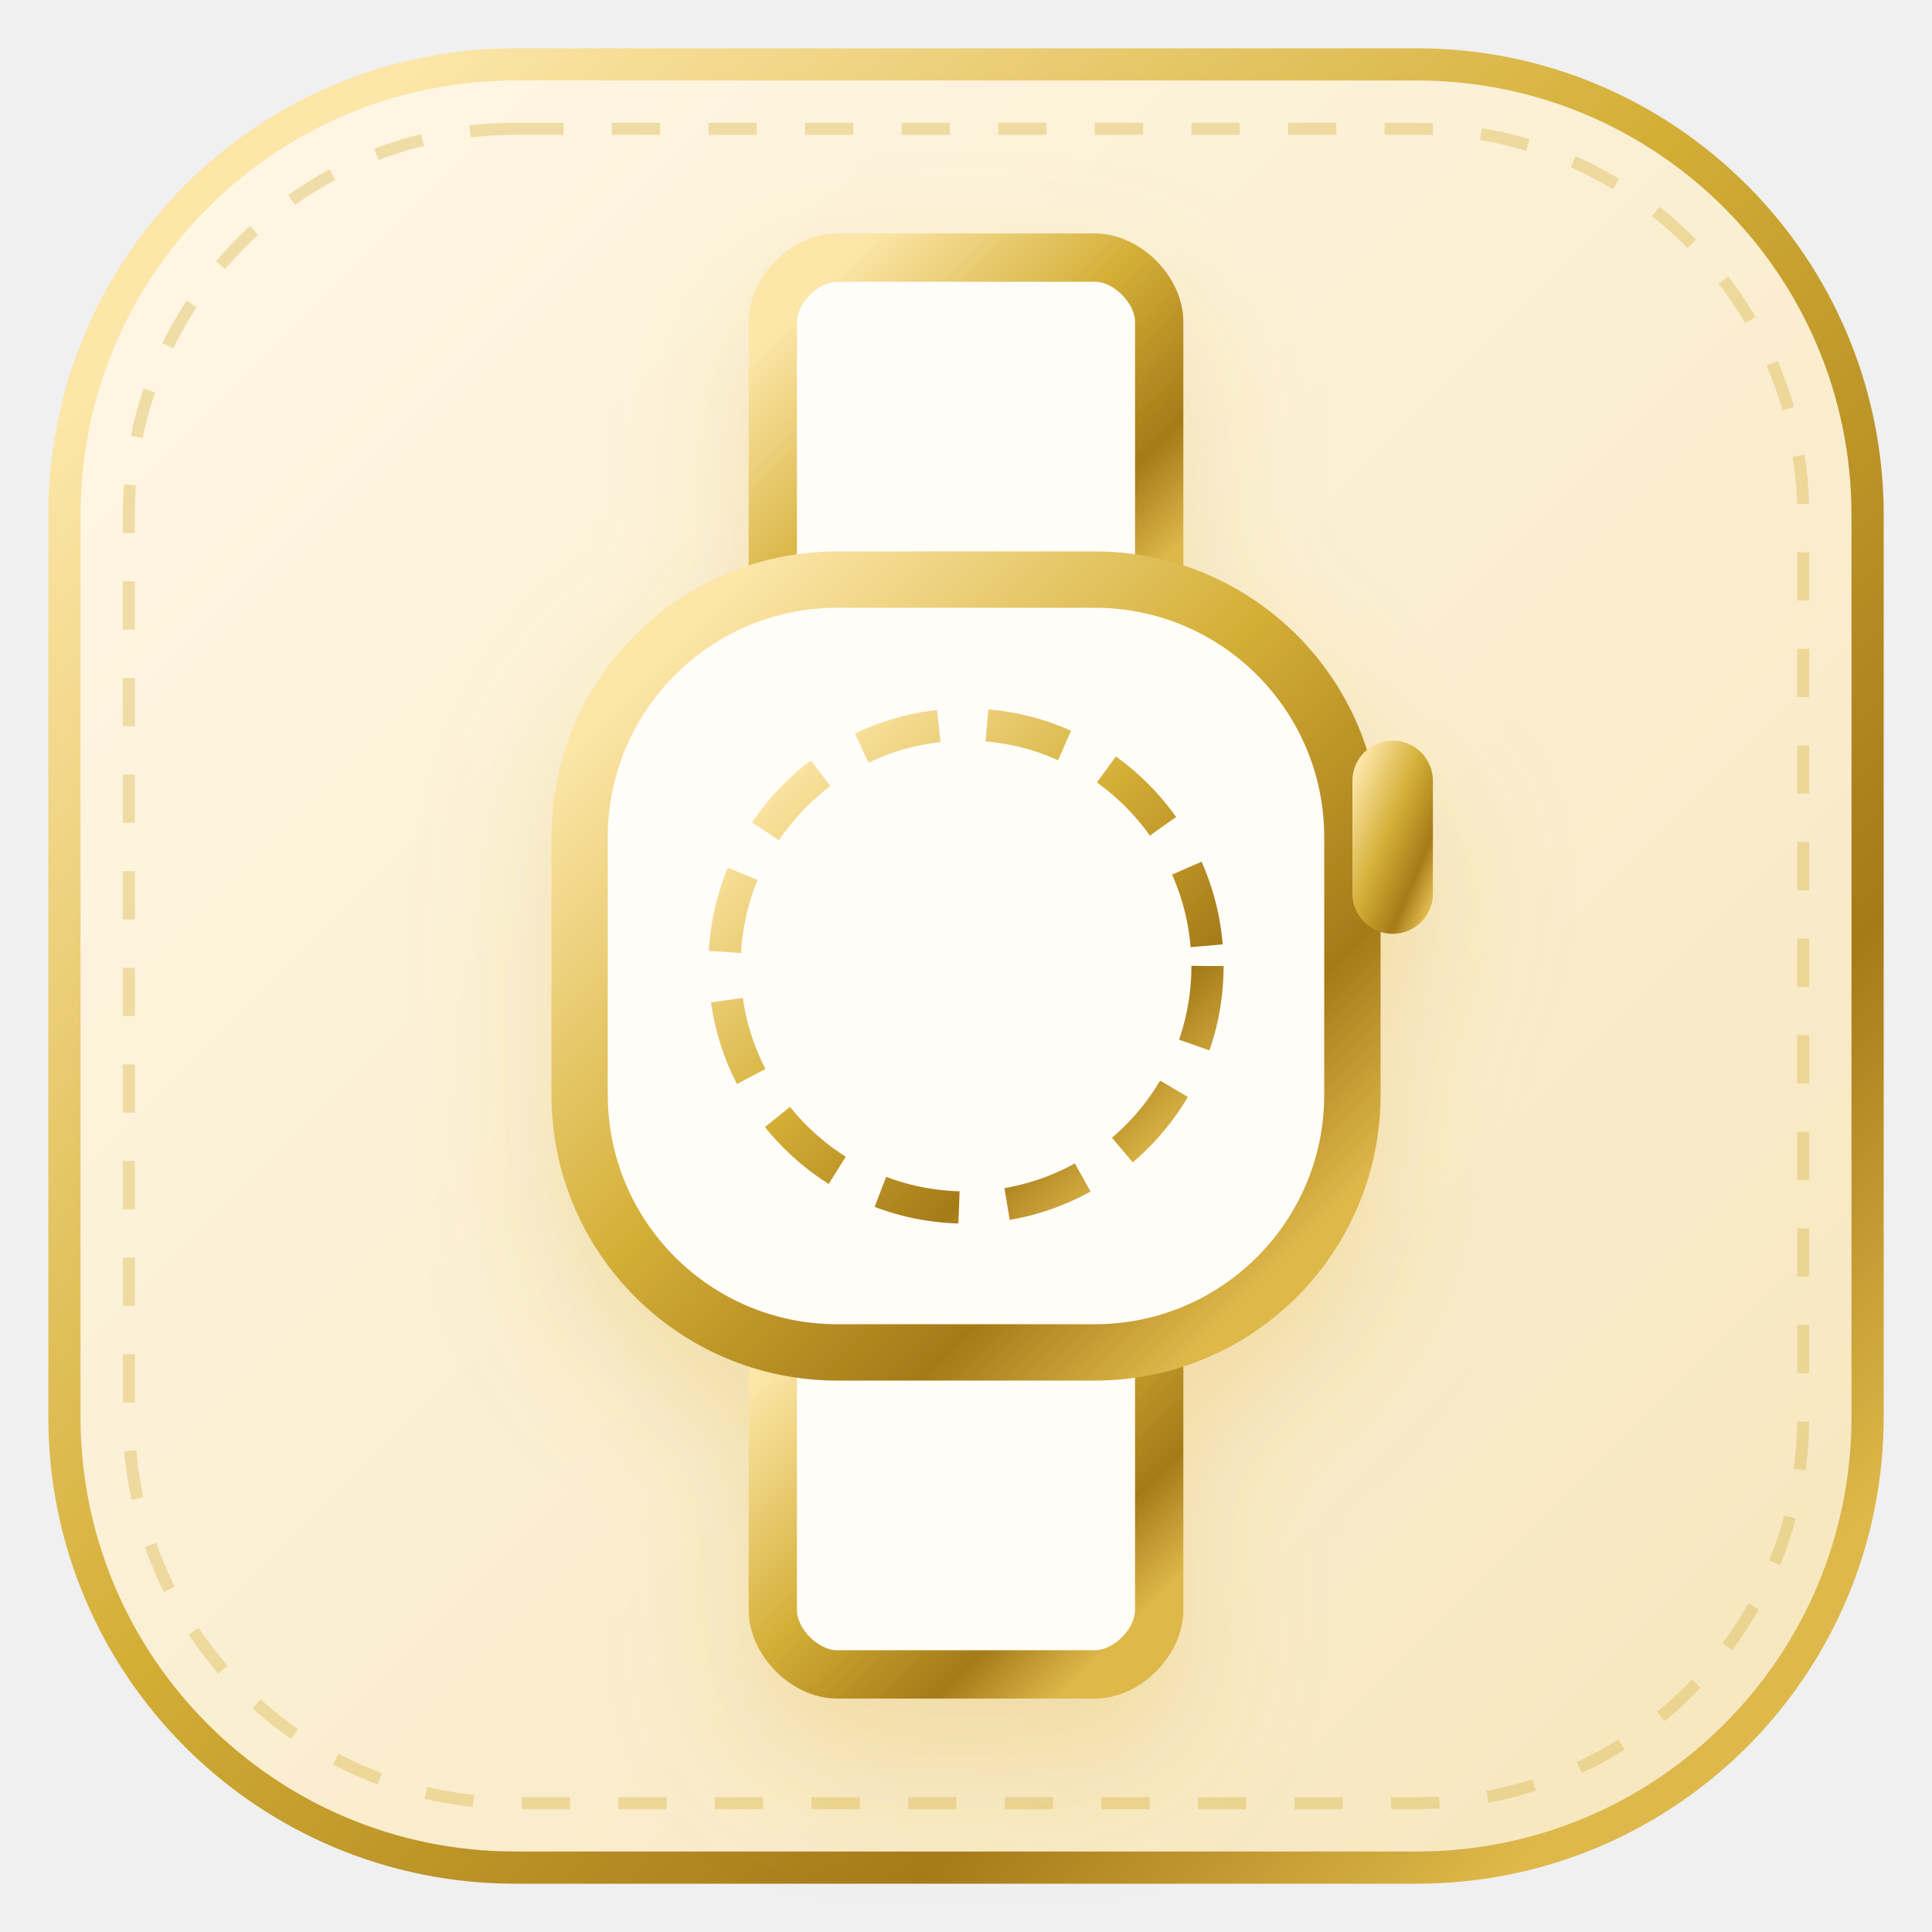
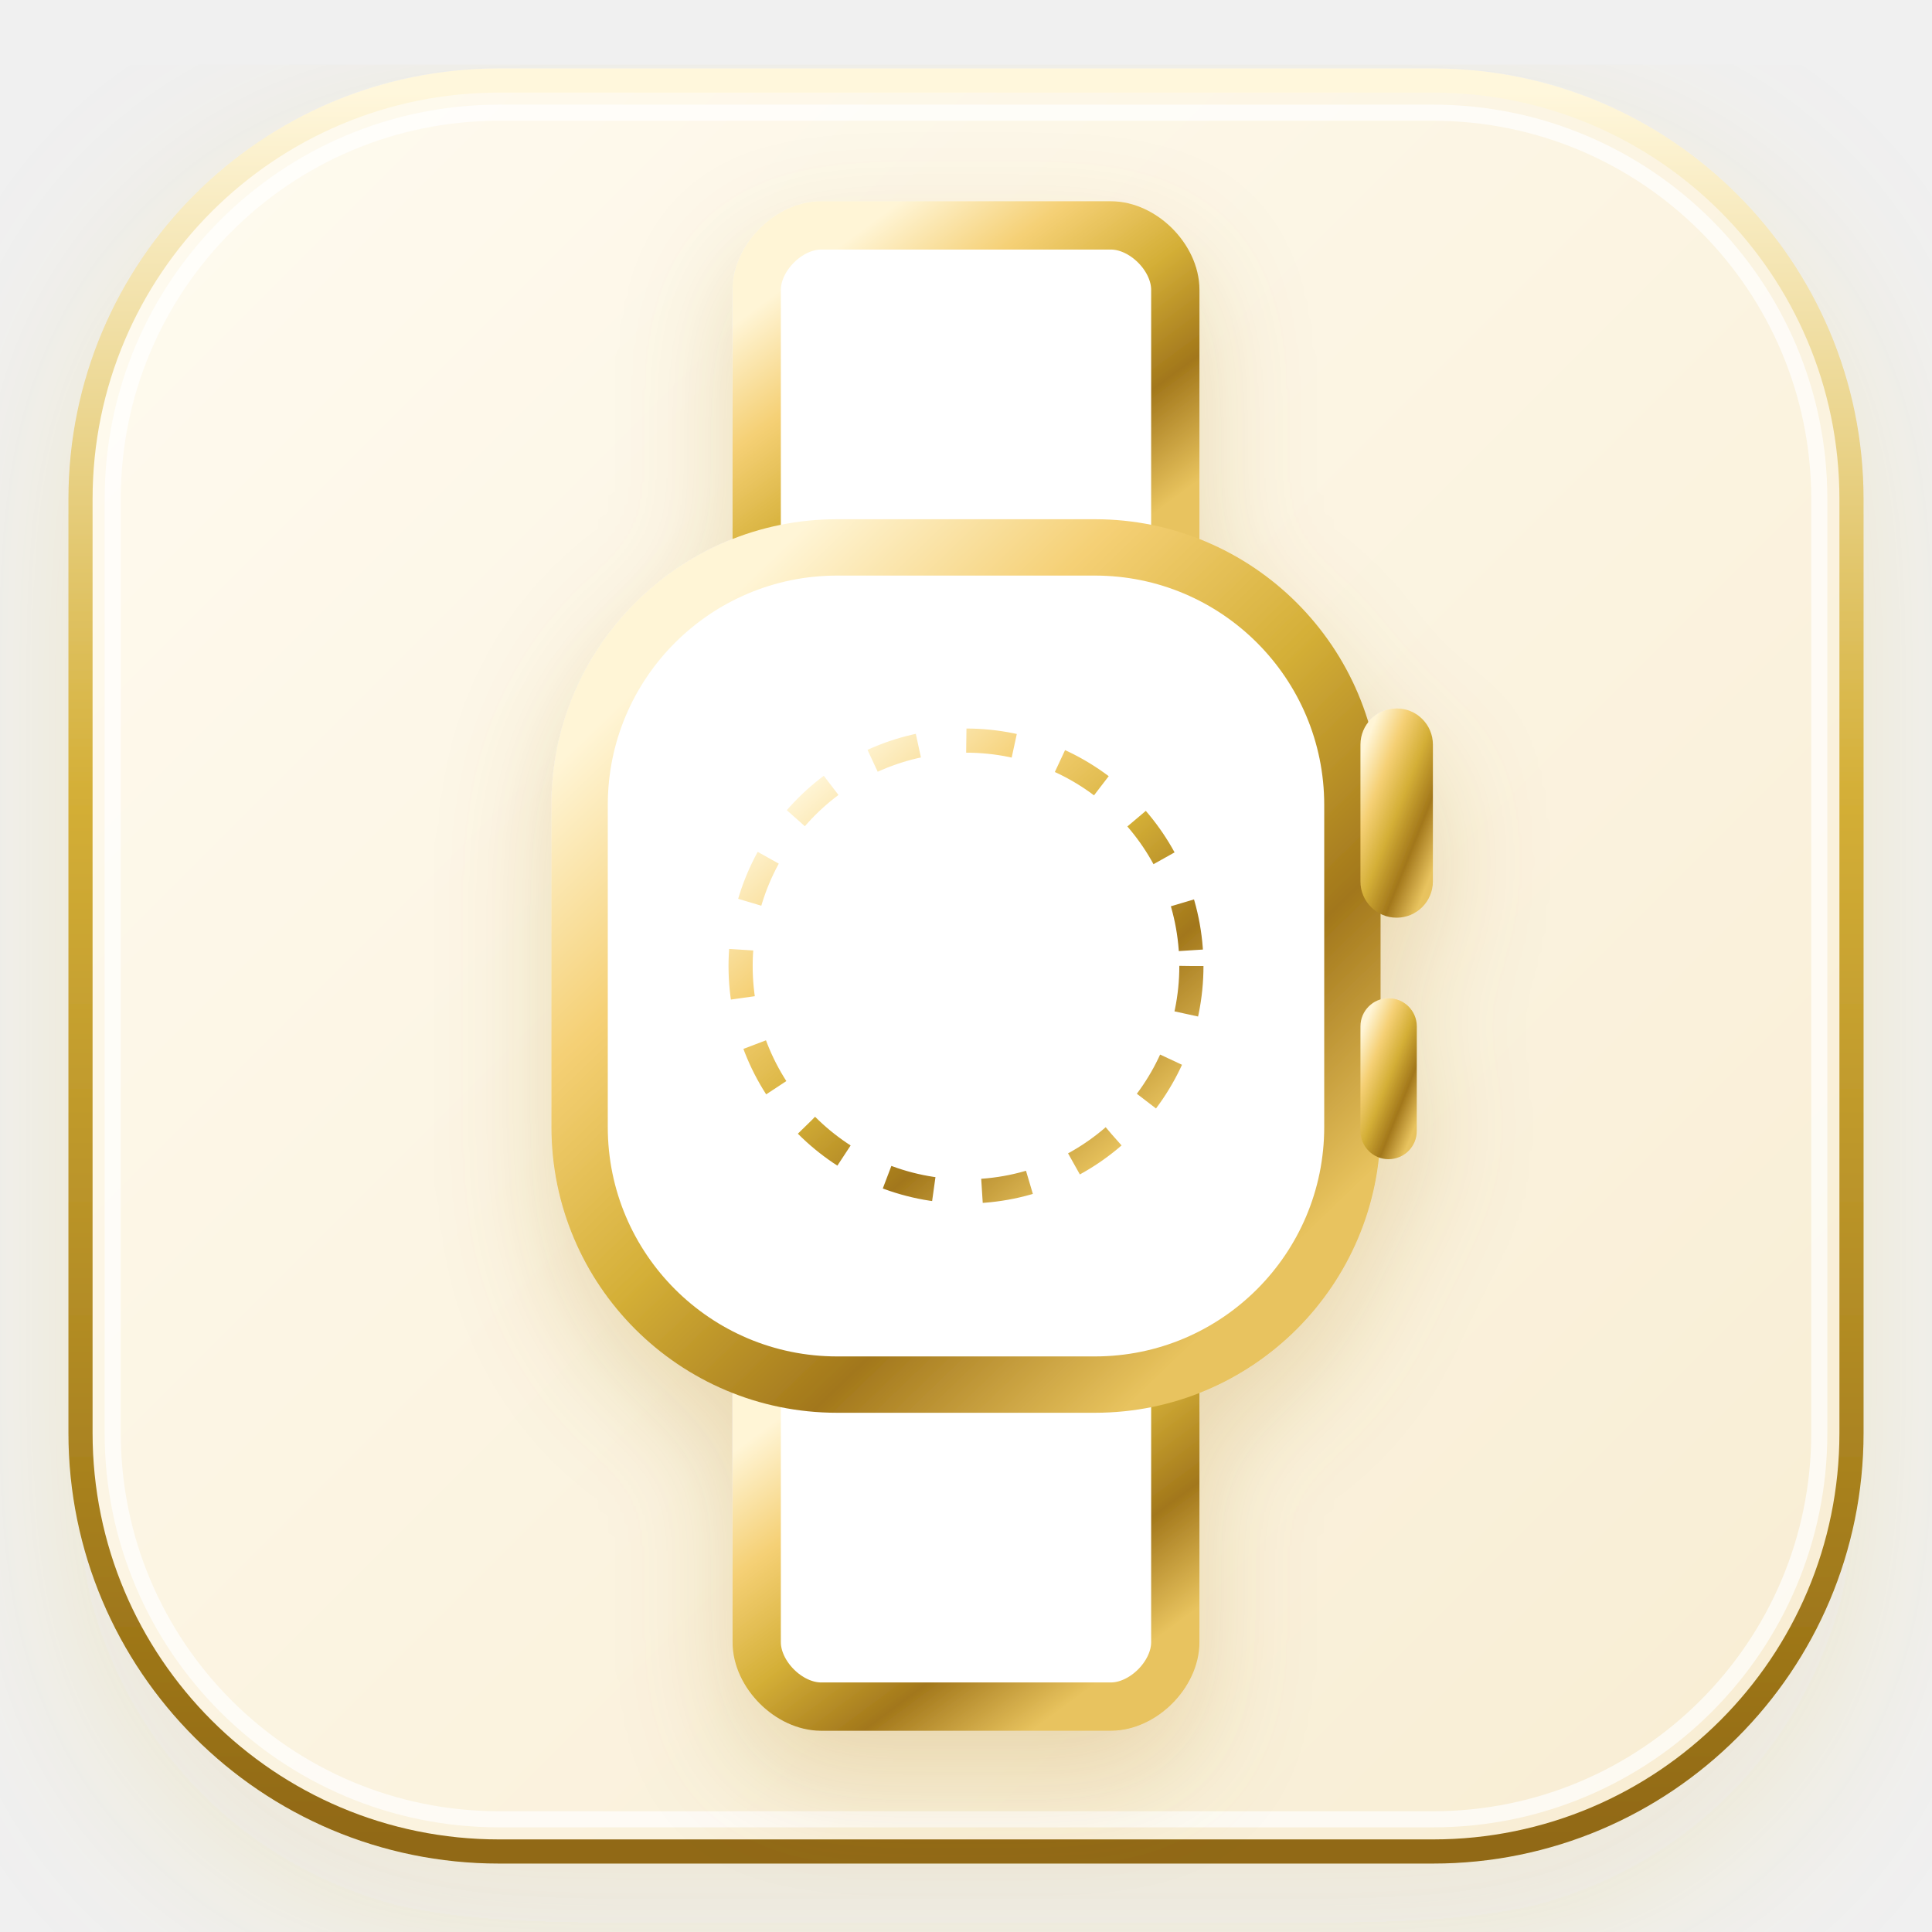
<svg xmlns="http://www.w3.org/2000/svg" viewBox="0 0 120 120" width="120" height="120" fill="none">
  <defs>
-     <linearGradient id="eltronGold" x1="10%" y1="10%" x2="90%" y2="90%">
-       <stop offset="0%" stop-color="#FCE6A8" />
-       <stop offset="45%" stop-color="#D4AF37" />
-       <stop offset="80%" stop-color="#A57A18" />
-       <stop offset="100%" stop-color="#DEB84A" />
+     <linearGradient id="appleGoldSheen" x1="15%" y1="10%" x2="85%" y2="90%">
+       <stop offset="0%" stop-color="#FFF5D6" />
+       <stop offset="25%" stop-color="#F5D075" />
+       <stop offset="50%" stop-color="#D4AF37" />
+       <stop offset="75%" stop-color="#A2771B" />
+       <stop offset="100%" stop-color="#E8C35E" />
    </linearGradient>
-     <linearGradient id="goldLight" x1="0%" y1="0%" x2="100%" y2="100%">
-       <stop offset="0%" stop-color="#FFF8E7" />
-       <stop offset="100%" stop-color="#F7E6BD" />
+     <linearGradient id="appleGoldSoft" x1="0%" y1="0%" x2="100%" y2="100%">
+       <stop offset="0%" stop-color="#FFFBF0" />
+       <stop offset="100%" stop-color="#F8EDD3" />
    </linearGradient>
-     <linearGradient id="goldBadge" x1="0%" y1="0%" x2="0%" y2="100%">
-       <stop offset="0%" stop-color="#D4AF37" />
-       <stop offset="100%" stop-color="#996E14" />
+     <linearGradient id="appleGoldRim" x1="0%" y1="0%" x2="0%" y2="100%">
+       <stop offset="0%" stop-color="#FFF7DC" />
+       <stop offset="40%" stop-color="#D4AF37" />
+       <stop offset="100%" stop-color="#916912" />
    </linearGradient>
-     <filter id="softGlow" x="-20%" y="-20%" width="140%" height="140%">
-       <feDropShadow dx="0" dy="4" stdDeviation="4" flood-color="#D4AF37" flood-opacity="0.25" />
+     <filter id="appleShadow" x="-20%" y="-20%" width="140%" height="140%">
+       <feDropShadow dx="0" dy="3" stdDeviation="3.5" flood-color="#A57A18" flood-opacity="0.22" />
+     </filter>
+     <filter id="tileShadow" x="-10%" y="-10%" width="120%" height="120%">
+       <feDropShadow dx="0" dy="4" stdDeviation="6" flood-color="#D4AF37" flood-opacity="0.16" />
    </filter>
  </defs>
-   <rect x="4" y="4" width="112" height="112" rx="28" fill="url(#goldLight)" stroke="url(#eltronGold)" stroke-width="2" />
-   <rect x="8" y="8" width="104" height="104" rx="24" fill="none" stroke="#D4AF37" stroke-width="0.75" stroke-opacity="0.35" stroke-dasharray="3 3" />
-   <g filter="url(#softGlow)">
-     <path d="M48 40 L48 20 C48 18 50 16 52 16 L68 16 C70 16 72 18 72 20 L72 40" stroke="url(#eltronGold)" stroke-width="3" fill="#FFFDF8" />
-     <path d="M48 80 L48 100 C48 102 50 104 52 104 L68 104 C70 104 72 102 72 100 L72 80" stroke="url(#eltronGold)" stroke-width="3" fill="#FFFDF8" />
-     <rect x="36" y="36" width="48" height="48" rx="16" stroke="url(#eltronGold)" stroke-width="3.5" fill="#FFFDF8" />
-     <rect x="84" y="46" width="5" height="12" rx="2.5" fill="url(#eltronGold)" />
-     <circle cx="60" cy="60" r="15" stroke="url(#eltronGold)" stroke-width="2" stroke-dasharray="5 3" fill="none" />
-     <line x1="60" y1="60" x2="60" y2="51" stroke="url(#eltronGold)" stroke-width="2.5" stroke-linecap="round" />
-     <line x1="60" y1="60" x2="68" y2="60" stroke="url(#eltronGold)" stroke-width="2" stroke-linecap="round" />
+   <rect x="5" y="5" width="110" height="110" rx="26" fill="url(#appleGoldSoft)" stroke="url(#appleGoldRim)" stroke-width="1.5" filter="url(#tileShadow)" />
+   <rect x="7" y="7" width="106" height="106" rx="24" fill="none" stroke="#FFFFFF" stroke-width="1" stroke-opacity="0.7" />
+   <g filter="url(#appleShadow)">
+     <path d="M47 36 L47 18 C47 16 49 14 51 14 L69 14 C71 14 73 16 73 18 L73 36" stroke="url(#appleGoldSheen)" stroke-width="3" fill="#FFFFFF" />
+     <path d="M47 84 L47 102 C47 104 49 106 51 106 L69 106 C71 106 73 104 73 102 L73 84" stroke="url(#appleGoldSheen)" stroke-width="3" fill="#FFFFFF" />
+     <rect x="36" y="34" width="48" height="52" rx="16" stroke="url(#appleGoldSheen)" stroke-width="3.5" fill="#FFFFFF" />
+     <rect x="84.5" y="44" width="4.5" height="13" rx="2.25" fill="url(#appleGoldSheen)" />
+     <rect x="84.5" y="62" width="3.5" height="10" rx="1.75" fill="url(#appleGoldSheen)" />
+     <circle cx="60" cy="60" r="14" stroke="url(#appleGoldSheen)" stroke-width="1.5" stroke-dasharray="3 3" fill="none" />
+     <line x1="60" y1="60" x2="60" y2="52" stroke="url(#appleGoldSheen)" stroke-width="2.5" stroke-linecap="round" />
+     <line x1="60" y1="60" x2="67" y2="60" stroke="url(#appleGoldSheen)" stroke-width="2" stroke-linecap="round" />
  </g>
</svg>
